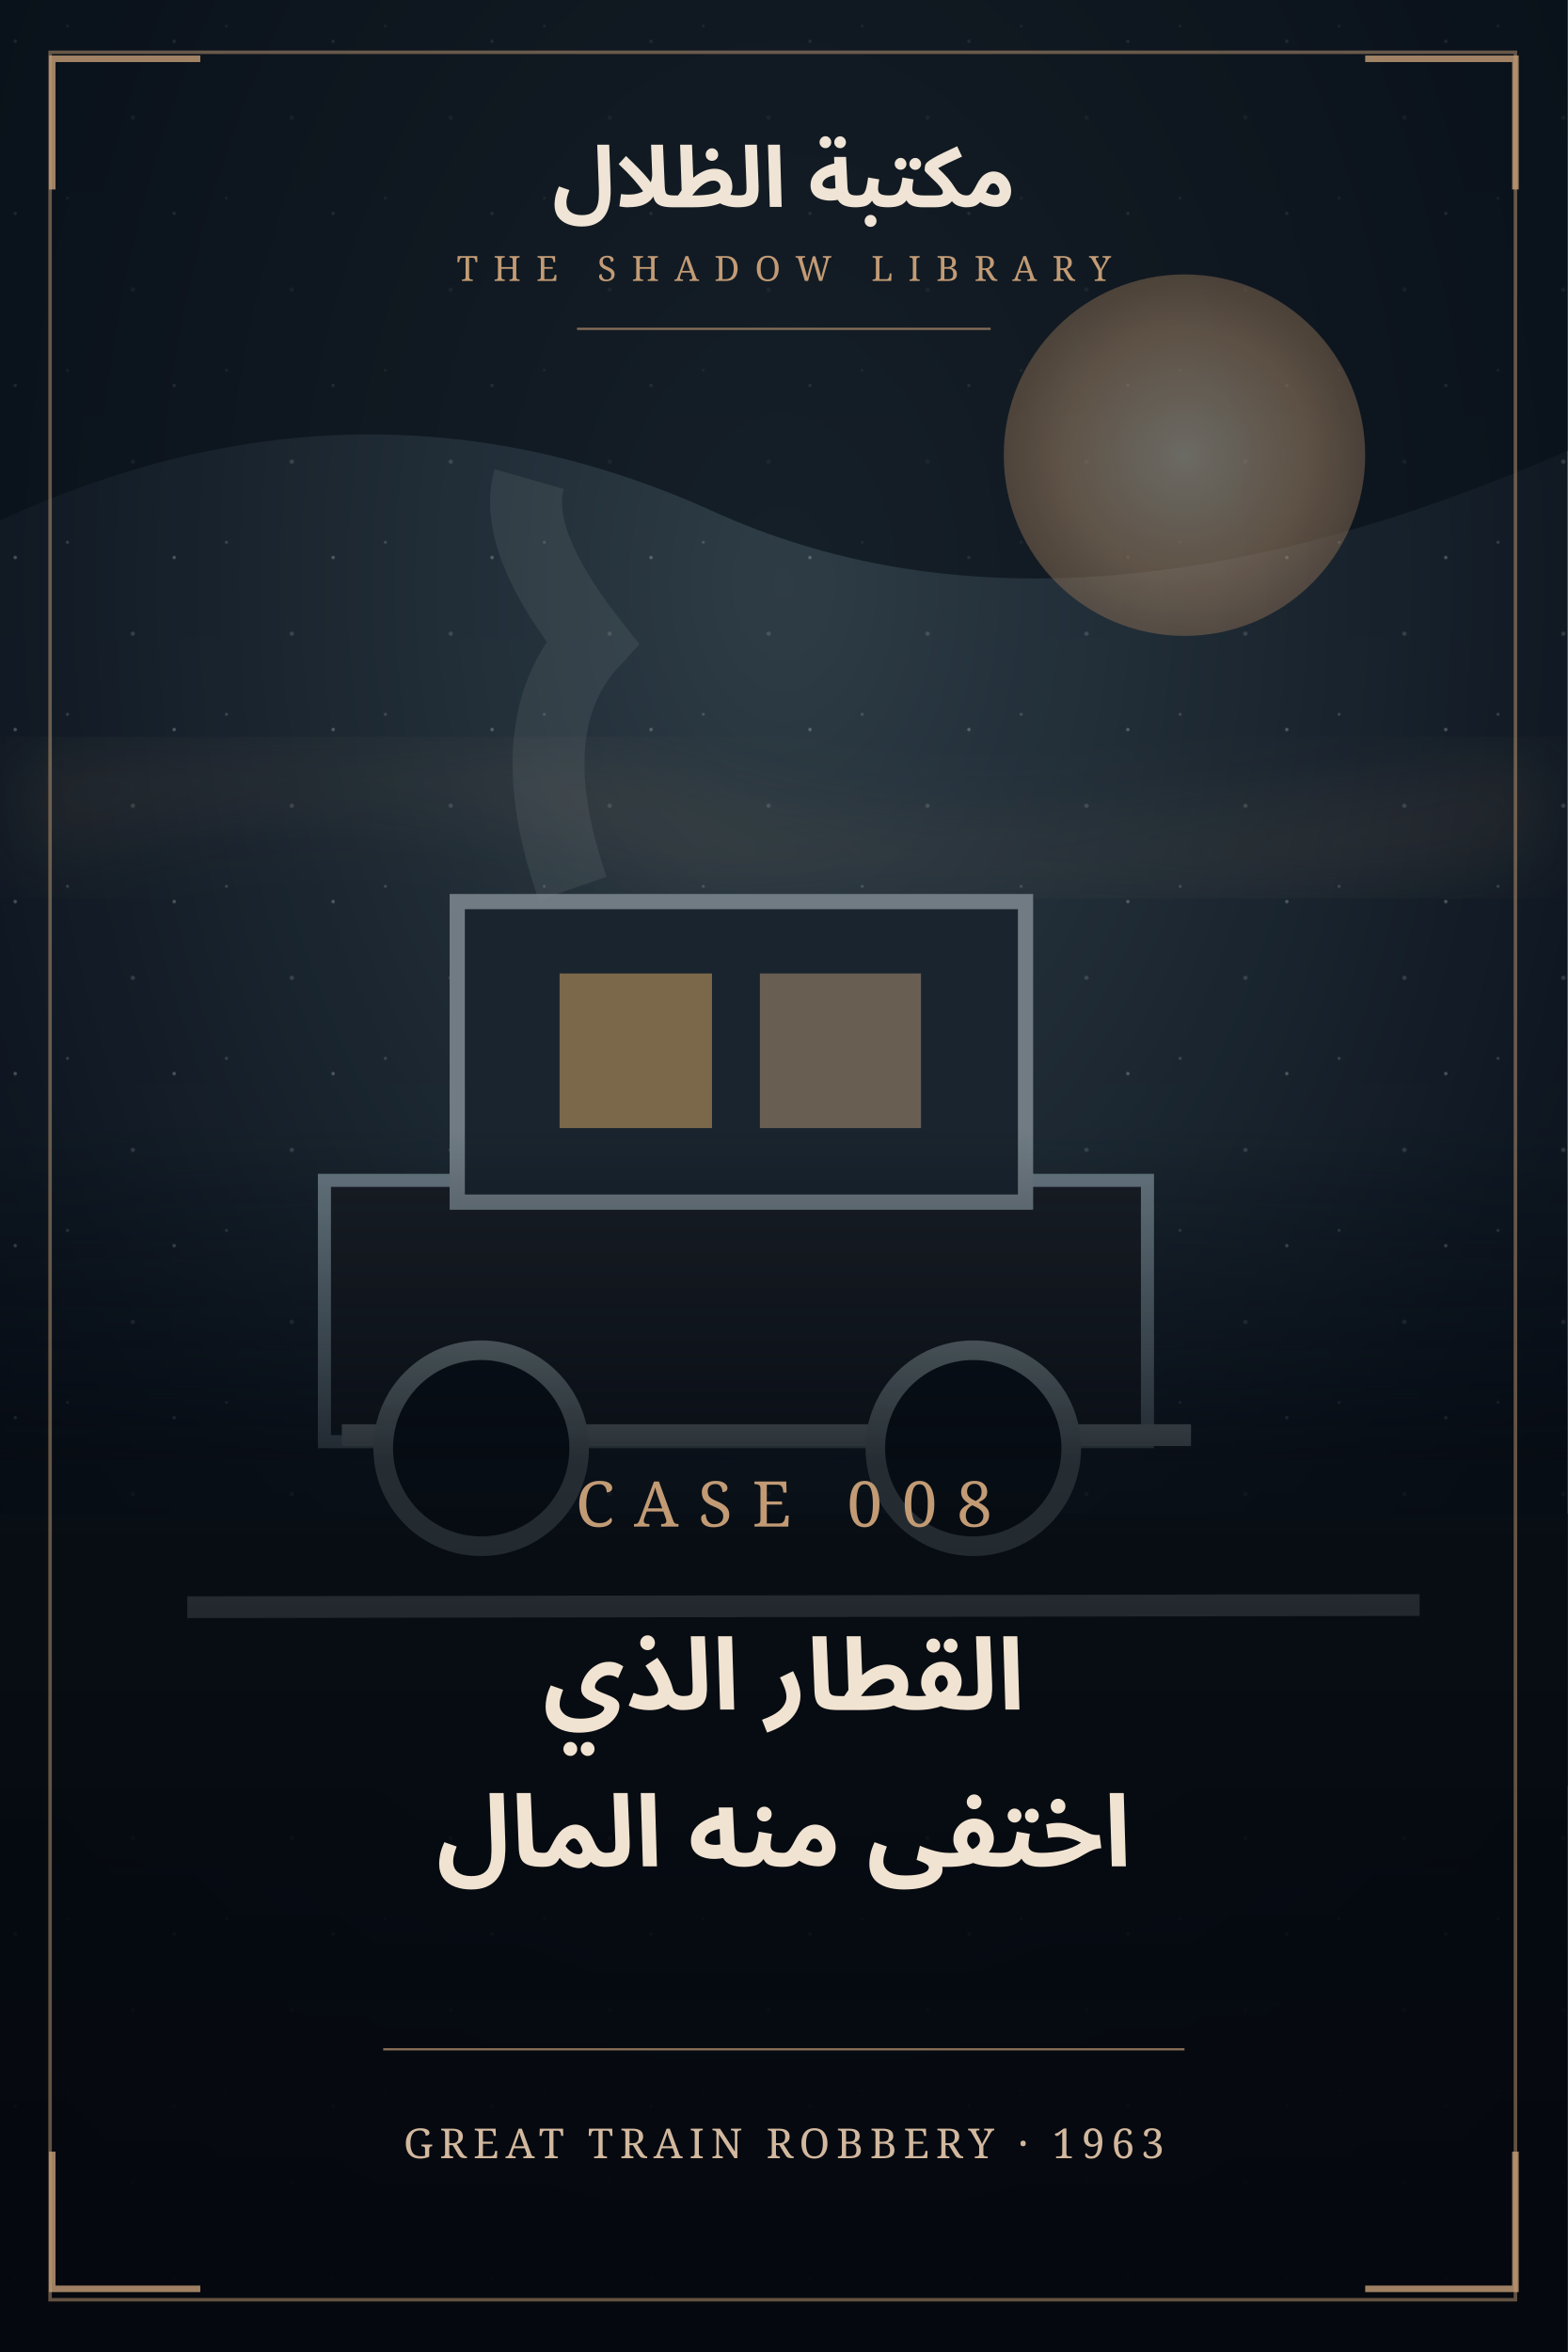
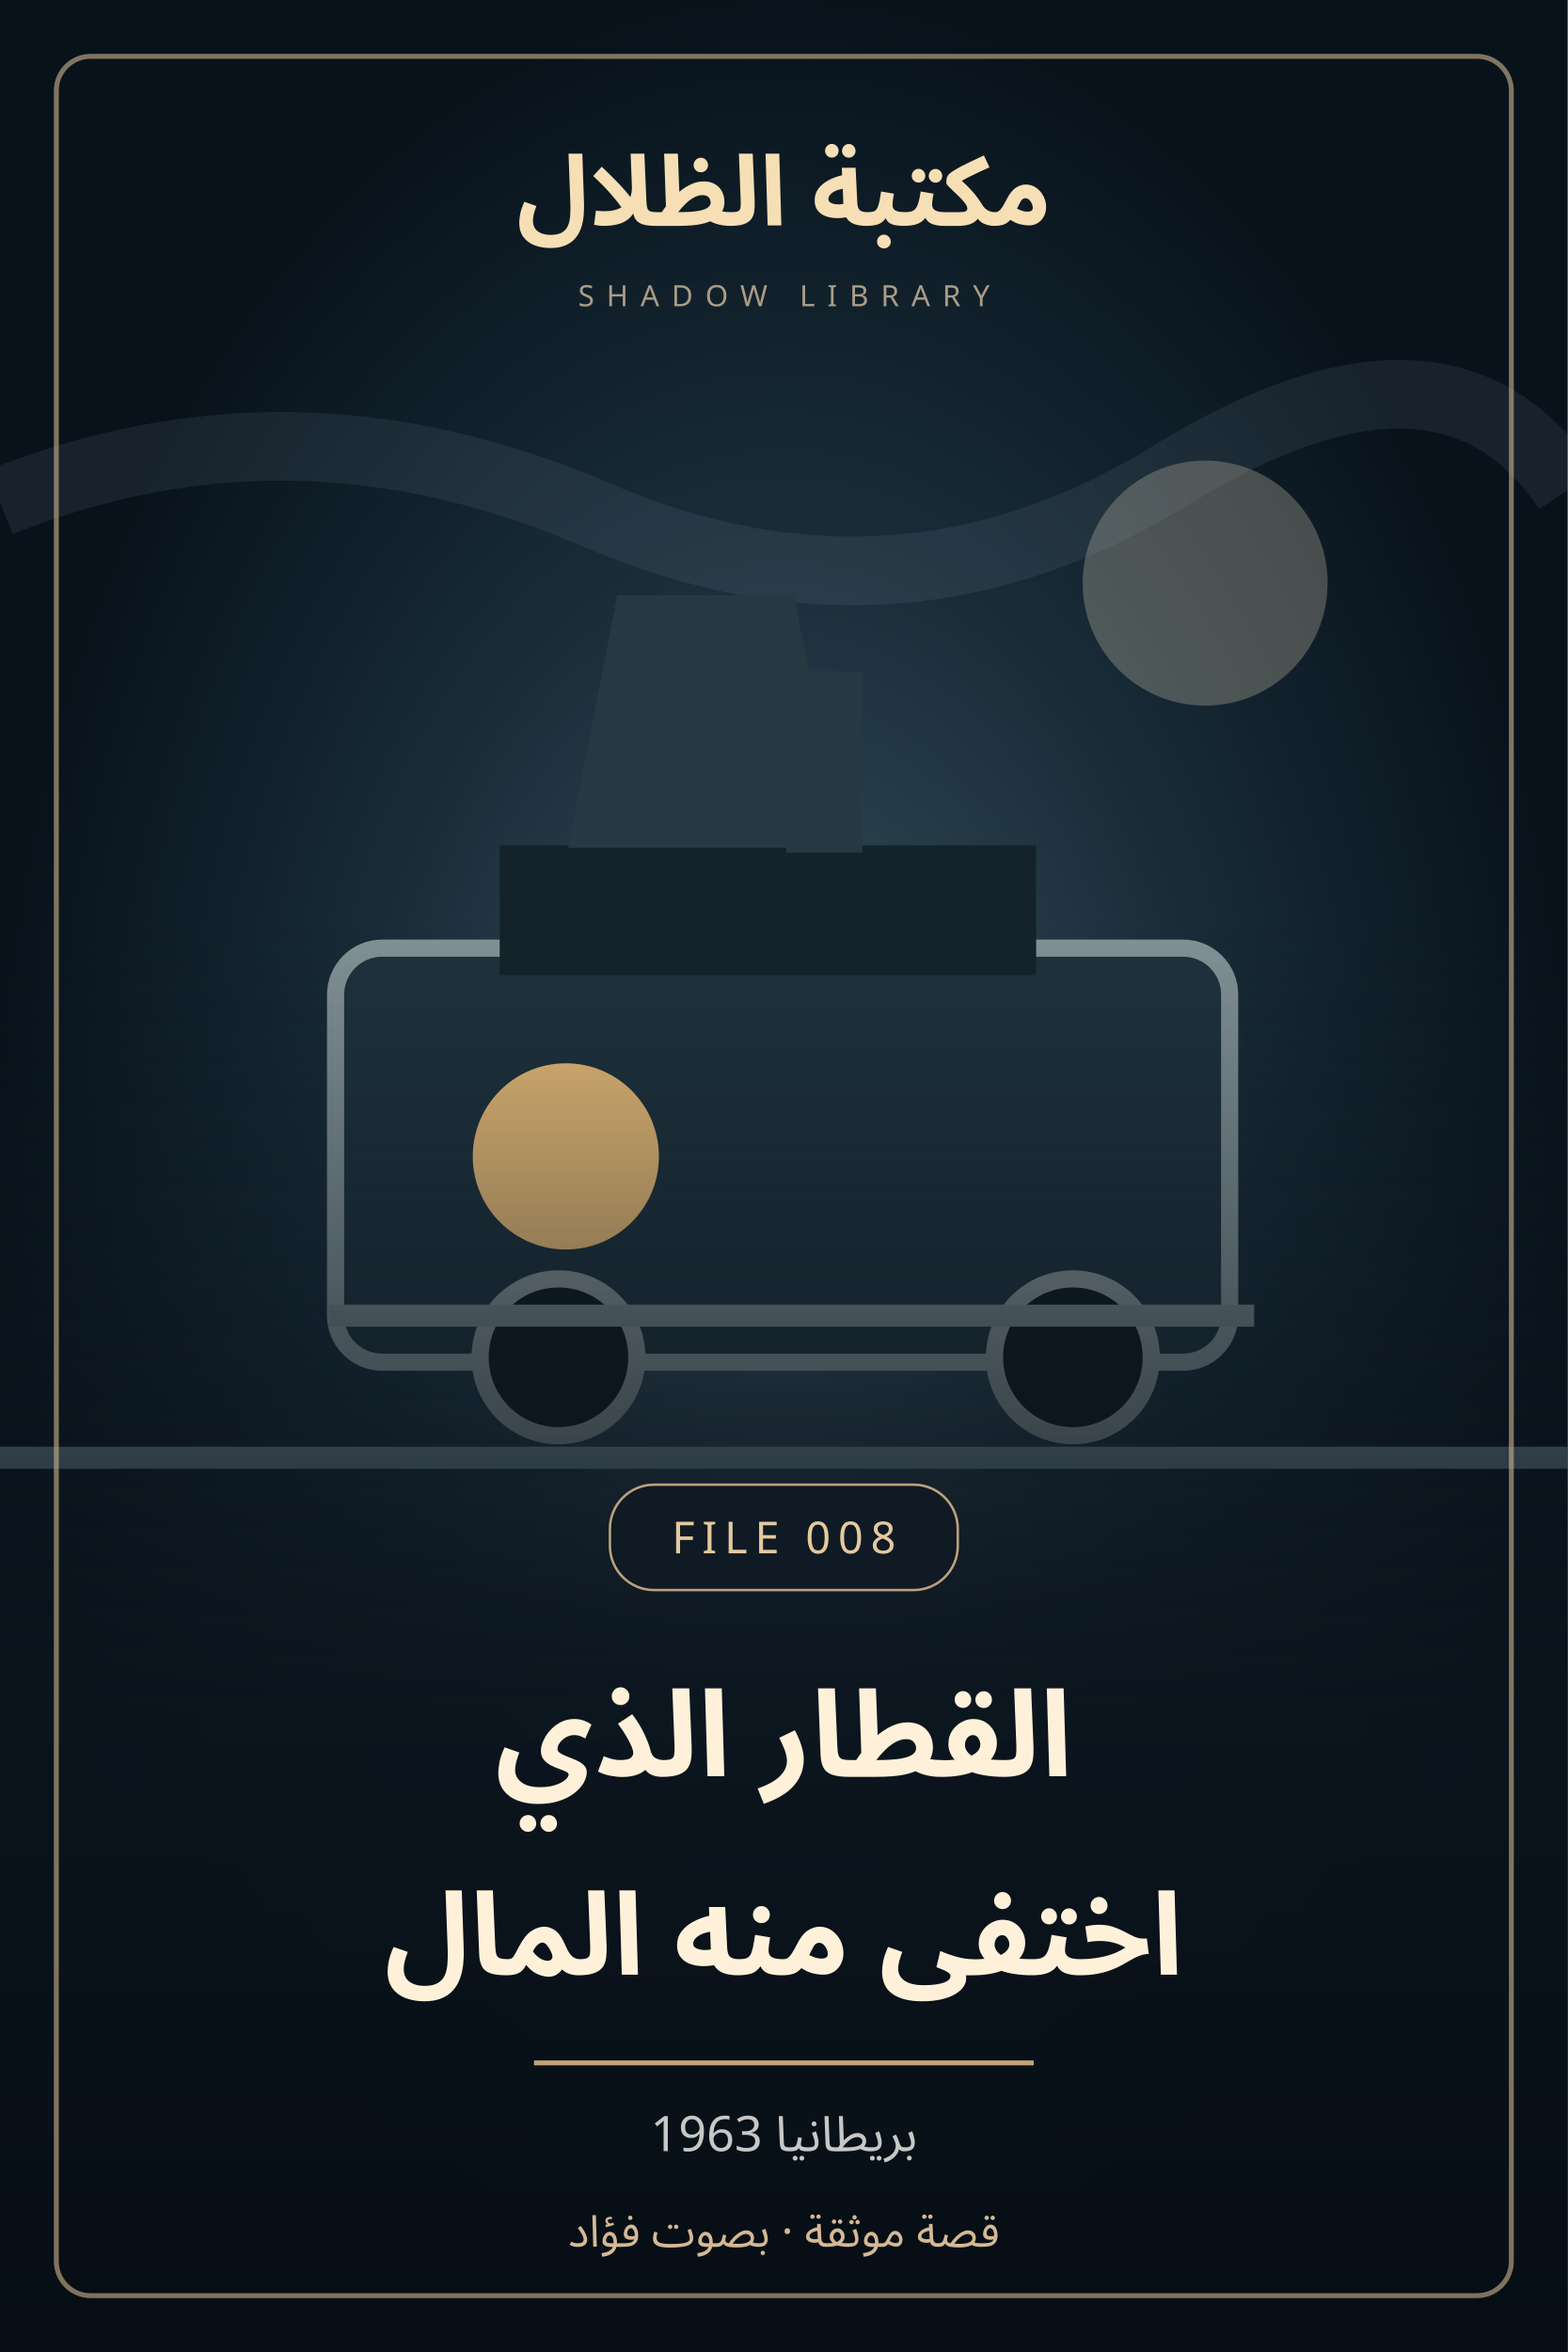
- <svg xmlns="http://www.w3.org/2000/svg" width="720" height="1080" viewBox="0 0 720 1080" role="img" aria-label="القطار الذي اختفى منه المال">
+ <svg xmlns="http://www.w3.org/2000/svg" width="640" height="960" viewBox="0 0 640 960" role="img" aria-label="القطار الذي اختفى منه المال">
  <defs>
-     <radialGradient id="sky" cx=".5" cy=".25" r=".8">
-       <stop stop-color="#31414a" />
-       <stop offset=".65" stop-color="#101923" />
-       <stop offset="1" stop-color="#070b12" />
+     <radialGradient id="bg">
+       <stop stop-color="#3b5260" />
+       <stop offset=".55" stop-color="#182c38" />
+       <stop offset="1" stop-color="#08121b" />
    </radialGradient>
-     <linearGradient id="vignette" x1="0" y1="0" x2="0" y2="1">
-       <stop stop-color="#000610" stop-opacity=".08" />
-       <stop offset=".48" stop-color="#000610" stop-opacity=".06" />
-       <stop offset=".62" stop-color="#050a11" stop-opacity=".75" />
-       <stop offset="1" stop-color="#05080e" />
+     <linearGradient id="fade" x1="0" y1="0" x2="0" y2="1">
+       <stop stop-color="#0b141d" stop-opacity="0" />
+       <stop offset=".55" stop-color="#0b141d" stop-opacity=".94" />
+       <stop offset="1" stop-color="#060d14" />
    </linearGradient>
-     <radialGradient id="moon">
-       <stop stop-color="#ded1b8" />
-       <stop offset=".68" stop-color="#c29b75" />
-       <stop offset="1" stop-color="#987859" />
-     </radialGradient>
-     <pattern id="grain" width="73" height="79" patternUnits="userSpaceOnUse">
-       <circle cx="7" cy="19" r=".8" fill="#ffffff" opacity=".25" />
-       <circle cx="61" cy="54" r="1" fill="#ffffff" opacity=".15" />
-       <circle cx="31" cy="12" r=".7" fill="#ffffff" opacity=".17" />
-     </pattern>
-     <filter id="blur">
-       <feGaussianBlur stdDeviation="21" />
-     </filter>
  </defs>
-   <rect width="720" height="1080" fill="url(#sky)" />
-   <rect width="720" height="1080" fill="url(#grain)" />
-   <path d="M0 239Q167 162 328 235T720 207V0H0Z" fill="#081017" opacity=".64" />
-   <circle cx="544" cy="209" r="83" fill="url(#moon)" opacity=".48" />
-   <path d="M0 376Q159 313 296 377T720 364" fill="none" stroke="#c29b75" stroke-width="43" opacity=".12" filter="url(#blur)" />
-   <path d="M0 695L720 695V820H0Z" fill="#121820" />
-   <path d="M149 542h378v120H149Z" fill="#1b2027" stroke="#70818a" stroke-width="6" />
-   <path d="M210 414h261v138H210Z" fill="#1b2630" stroke="#77838b" stroke-width="7" />
-   <rect x="257" y="447" width="70" height="71" fill="#bb975f" opacity=".65" />
-   <rect x="349" y="447" width="74" height="71" fill="#a68d70" opacity=".6" />
-   <path d="M157 659h390M86 738l566-1" stroke="#929b9f" stroke-width="10" />
-   <circle cx="221" cy="665" r="45" fill="#0c131b" stroke="#87979a" stroke-width="9" />
-   <circle cx="447" cy="665" r="45" fill="#0c131b" stroke="#87979a" stroke-width="9" />
-   <path d="M263 408Q237 333 272 295Q235 248 243 220" fill="none" stroke="#8f9b9c" stroke-width="33" opacity=".16" />
-   <rect x="0" y="0" width="720" height="1080" fill="url(#vignette)" />
-   <path d="M24 87V27H92M627 27H696V87M24 988v63h68m535 0h69v-63" fill="none" stroke="#c29b75" stroke-width="3" opacity=".82" />
-   <rect x="23" y="24" width="673" height="1032" fill="none" stroke="#c29b75" stroke-width="1.6" opacity=".5" />
-   <text x="360" y="95" font-size="39" font-family="Tahoma,'Noto Sans Arabic',sans-serif" font-weight="700" text-anchor="middle" direction="rtl" fill="#efe4d5">مكتبة الظلال</text>
-   <text x="360" y="129" font-size="16" text-anchor="middle" font-family="serif" letter-spacing="7" fill="#c29b75">THE SHADOW LIBRARY</text>
-   <line x1="265" y1="151" x2="455" y2="151" stroke="#c29b75" opacity=".65" />
-   <text x="360" y="701" text-anchor="middle" font-family="serif" font-size="29" letter-spacing="9" fill="#c29b75">CASE 008</text>
-   <text x="360" y="785" font-family="Tahoma,'Noto Sans Arabic',sans-serif" font-size="46" font-weight="800" text-anchor="middle" direction="rtl" fill="#f1e3d1">القطار الذي</text>
-   <text x="360" y="857" font-family="Tahoma,'Noto Sans Arabic',sans-serif" font-size="46" font-weight="800" text-anchor="middle" direction="rtl" fill="#f1e3d1">اختفى منه المال</text>
-   <line x1="176" x2="544" y1="941" y2="941" stroke="#c29b75" opacity=".7" />
-   <text x="360" y="991" font-family="serif" font-size="19" text-anchor="middle" letter-spacing="3" fill="#d2b89e">GREAT TRAIN ROBBERY · 1963</text>
+   <rect width="640" height="960" fill="url(#bg)" />
+   <circle cx="492" cy="238" r="50" fill="#e1d4b8" opacity=".28" />
+   <path d="M0 205Q120 157 243 210T478 194T640 200" stroke="#899da8" stroke-width="28" opacity=".12" fill="none" />
+   <path d="M0 595H640" stroke="#718794" stroke-width="9" />
+   <rect x="137" y="387" width="365" height="169" rx="19" fill="#1e323d" stroke="#839397" stroke-width="7" />
+   <rect x="204" y="345" width="219" height="53" fill="#14232b" />
+   <path d="M232 346L252 243H324L345 346" fill="#263943" />
+   <rect x="321" y="274" width="31" height="74" fill="#263943" />
+   <circle cx="231" cy="472" r="38" fill="#efc17a" />
+   <g fill="#0d1920" stroke="#879597" stroke-width="7">
+     <circle cx="228" cy="554" r="32" />
+     <circle cx="438" cy="554" r="32" />
+   </g>
+   <path d="M134 537H512" stroke="#77898c" stroke-width="9" />
+   <rect x="0" y="375" width="640" height="585" fill="url(#fade)" />
+   <rect x="23" y="23" width="594" height="914" rx="14" stroke="#cbb08b" stroke-opacity=".62" stroke-width="2" fill="none" />
+   <text x="320" y="92" text-anchor="middle" font-size="40" font-weight="bold" font-family="Noto Sans Arabic,Tahoma,sans-serif" fill="#f6dfb5" direction="rtl">مكتبة الظلال</text>
+   <text x="320" y="125" text-anchor="middle" font-size="12" letter-spacing="5" font-family="sans-serif" fill="#aa9c86">SHADOW LIBRARY</text>
+   <rect x="249" y="606" rx="18" width="142" height="43" stroke="#bca17c" fill="#0f1a24" />
+   <text x="320" y="634" font-family="sans-serif" font-size="18" letter-spacing="3" fill="#e5c99d" text-anchor="middle">FILE 008</text>
+   <text x="320" y="725" font-size="49" font-family="Noto Sans Arabic,Tahoma,sans-serif" font-weight="bold" text-anchor="middle" direction="rtl" fill="#fff1d9">القطار الذي</text>
+   <text x="320" y="806" font-size="47" font-family="Noto Sans Arabic,Tahoma,sans-serif" font-weight="bold" text-anchor="middle" direction="rtl" fill="#fff1d9">اختفى منه المال</text>
+   <line x1="218" y1="842" x2="422" y2="842" stroke="#c4a377" stroke-width="2" />
+   <text x="320" y="878" text-anchor="middle" font-size="20" font-family="Noto Sans Arabic,Tahoma,sans-serif" direction="rtl" fill="#c6c8c5">بريطانيا 1963</text>
+   <text x="320" y="917" text-anchor="middle" font-size="18" font-family="Noto Sans Arabic,Tahoma,sans-serif" direction="rtl" fill="#d4b994">قصة موثقة · بصوت فؤاد</text>
</svg>
